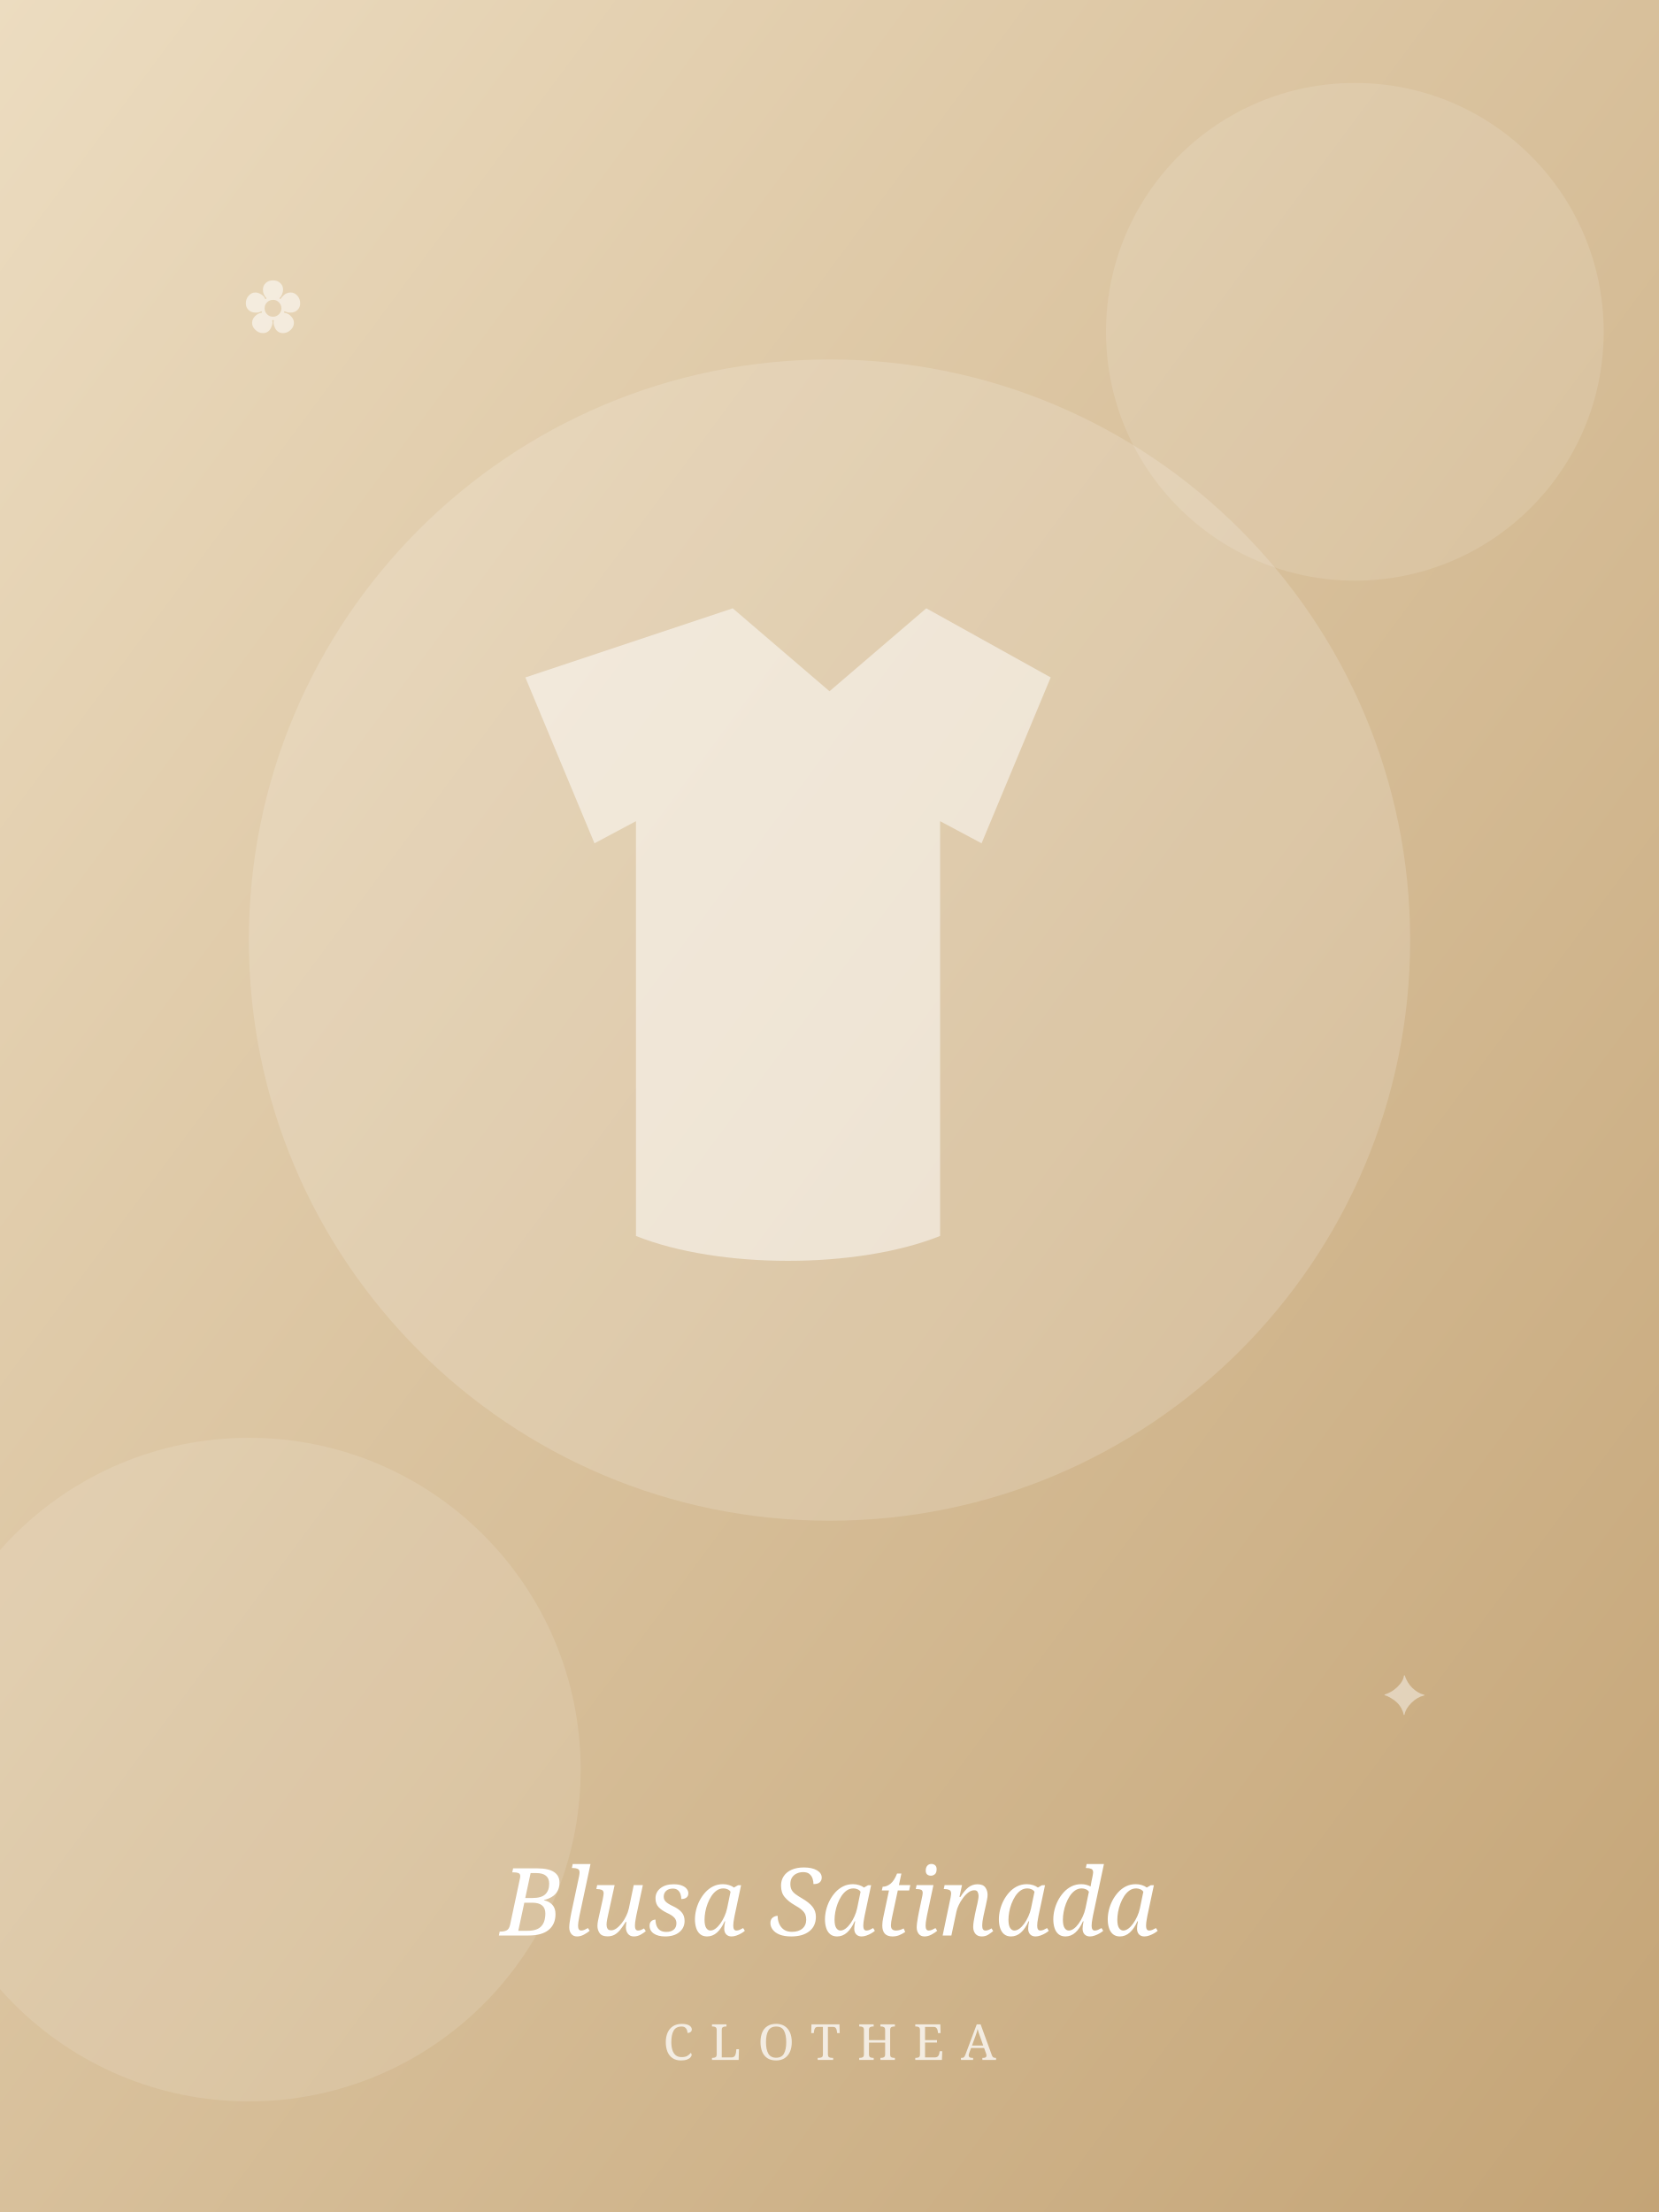
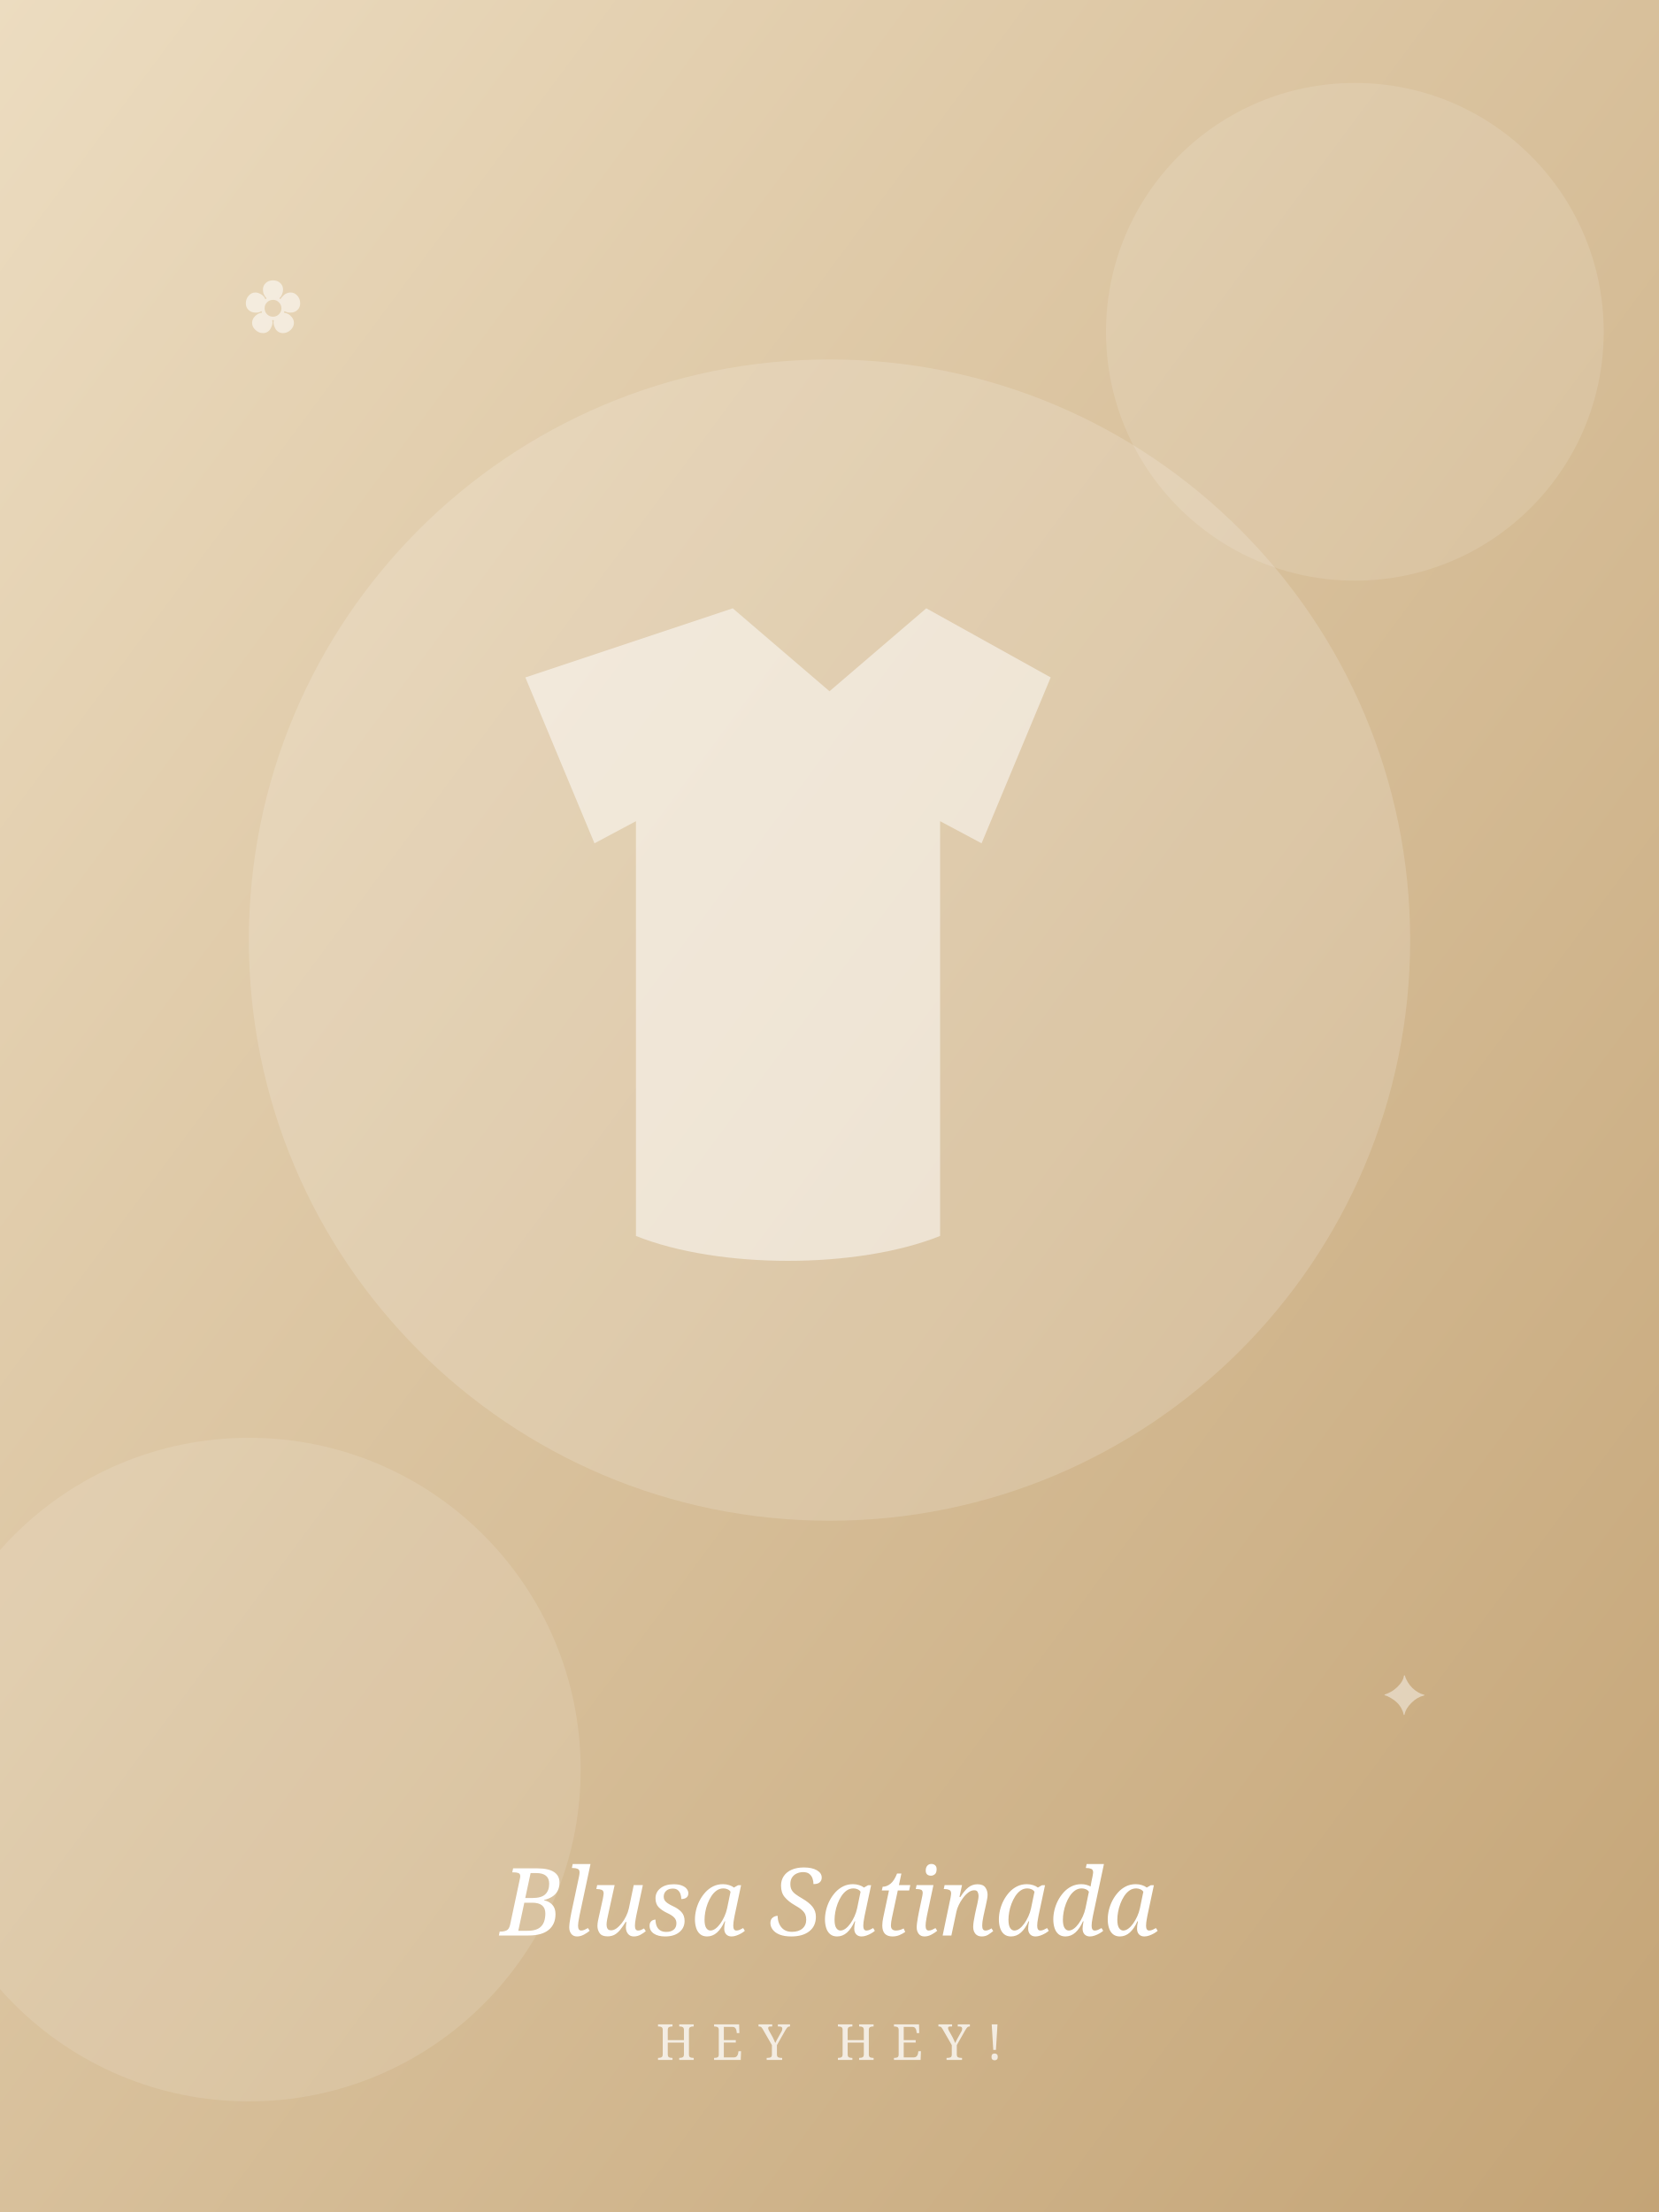
<svg xmlns="http://www.w3.org/2000/svg" width="600" height="800" viewBox="0 0 600 800">
  <defs>
    <linearGradient id="bg" x1="0" y1="0" x2="1" y2="1">
      <stop offset="0" stop-color="#ecdcc0" />
      <stop offset="1" stop-color="#c4a476" />
    </linearGradient>
  </defs>
  <rect width="600" height="800" fill="url(#bg)" />
  <circle cx="300" cy="340" r="210" fill="rgba(255,255,255,0.16)" />
  <circle cx="490" cy="120" r="90" fill="rgba(255,255,255,0.12)" />
  <circle cx="90" cy="640" r="120" fill="rgba(255,255,255,0.12)" />
  <text x="88" y="120" font-family="Georgia, serif" font-size="26" fill="rgba(255,255,255,0.55)">✿</text>
  <text x="500" y="620" font-family="Georgia, serif" font-size="20" fill="rgba(255,255,255,0.45)">✦</text>
  <path d="M265 220 l35 30 35 -30 45 25 -25 60 -15 -8 0 150 c-30 12 -80 12 -110 0 l0 -150 -15 8 -25 -60 z" fill="rgba(255,255,255,0.5)" />
  <text x="300" y="700" font-family="Georgia, serif" font-size="34" font-style="italic" text-anchor="middle" fill="#ffffff">Blusa Satinada</text>
-   <text x="300" y="745" font-family="Georgia, serif" font-size="18" letter-spacing="6" text-anchor="middle" fill="#ffffff" opacity="0.75">CLOTHEA</text>
+   <text x="300" y="745" font-family="Georgia, serif" font-size="18" letter-spacing="6" text-anchor="middle" fill="#ffffff" opacity="0.75">HEY HEY!</text>
</svg>
